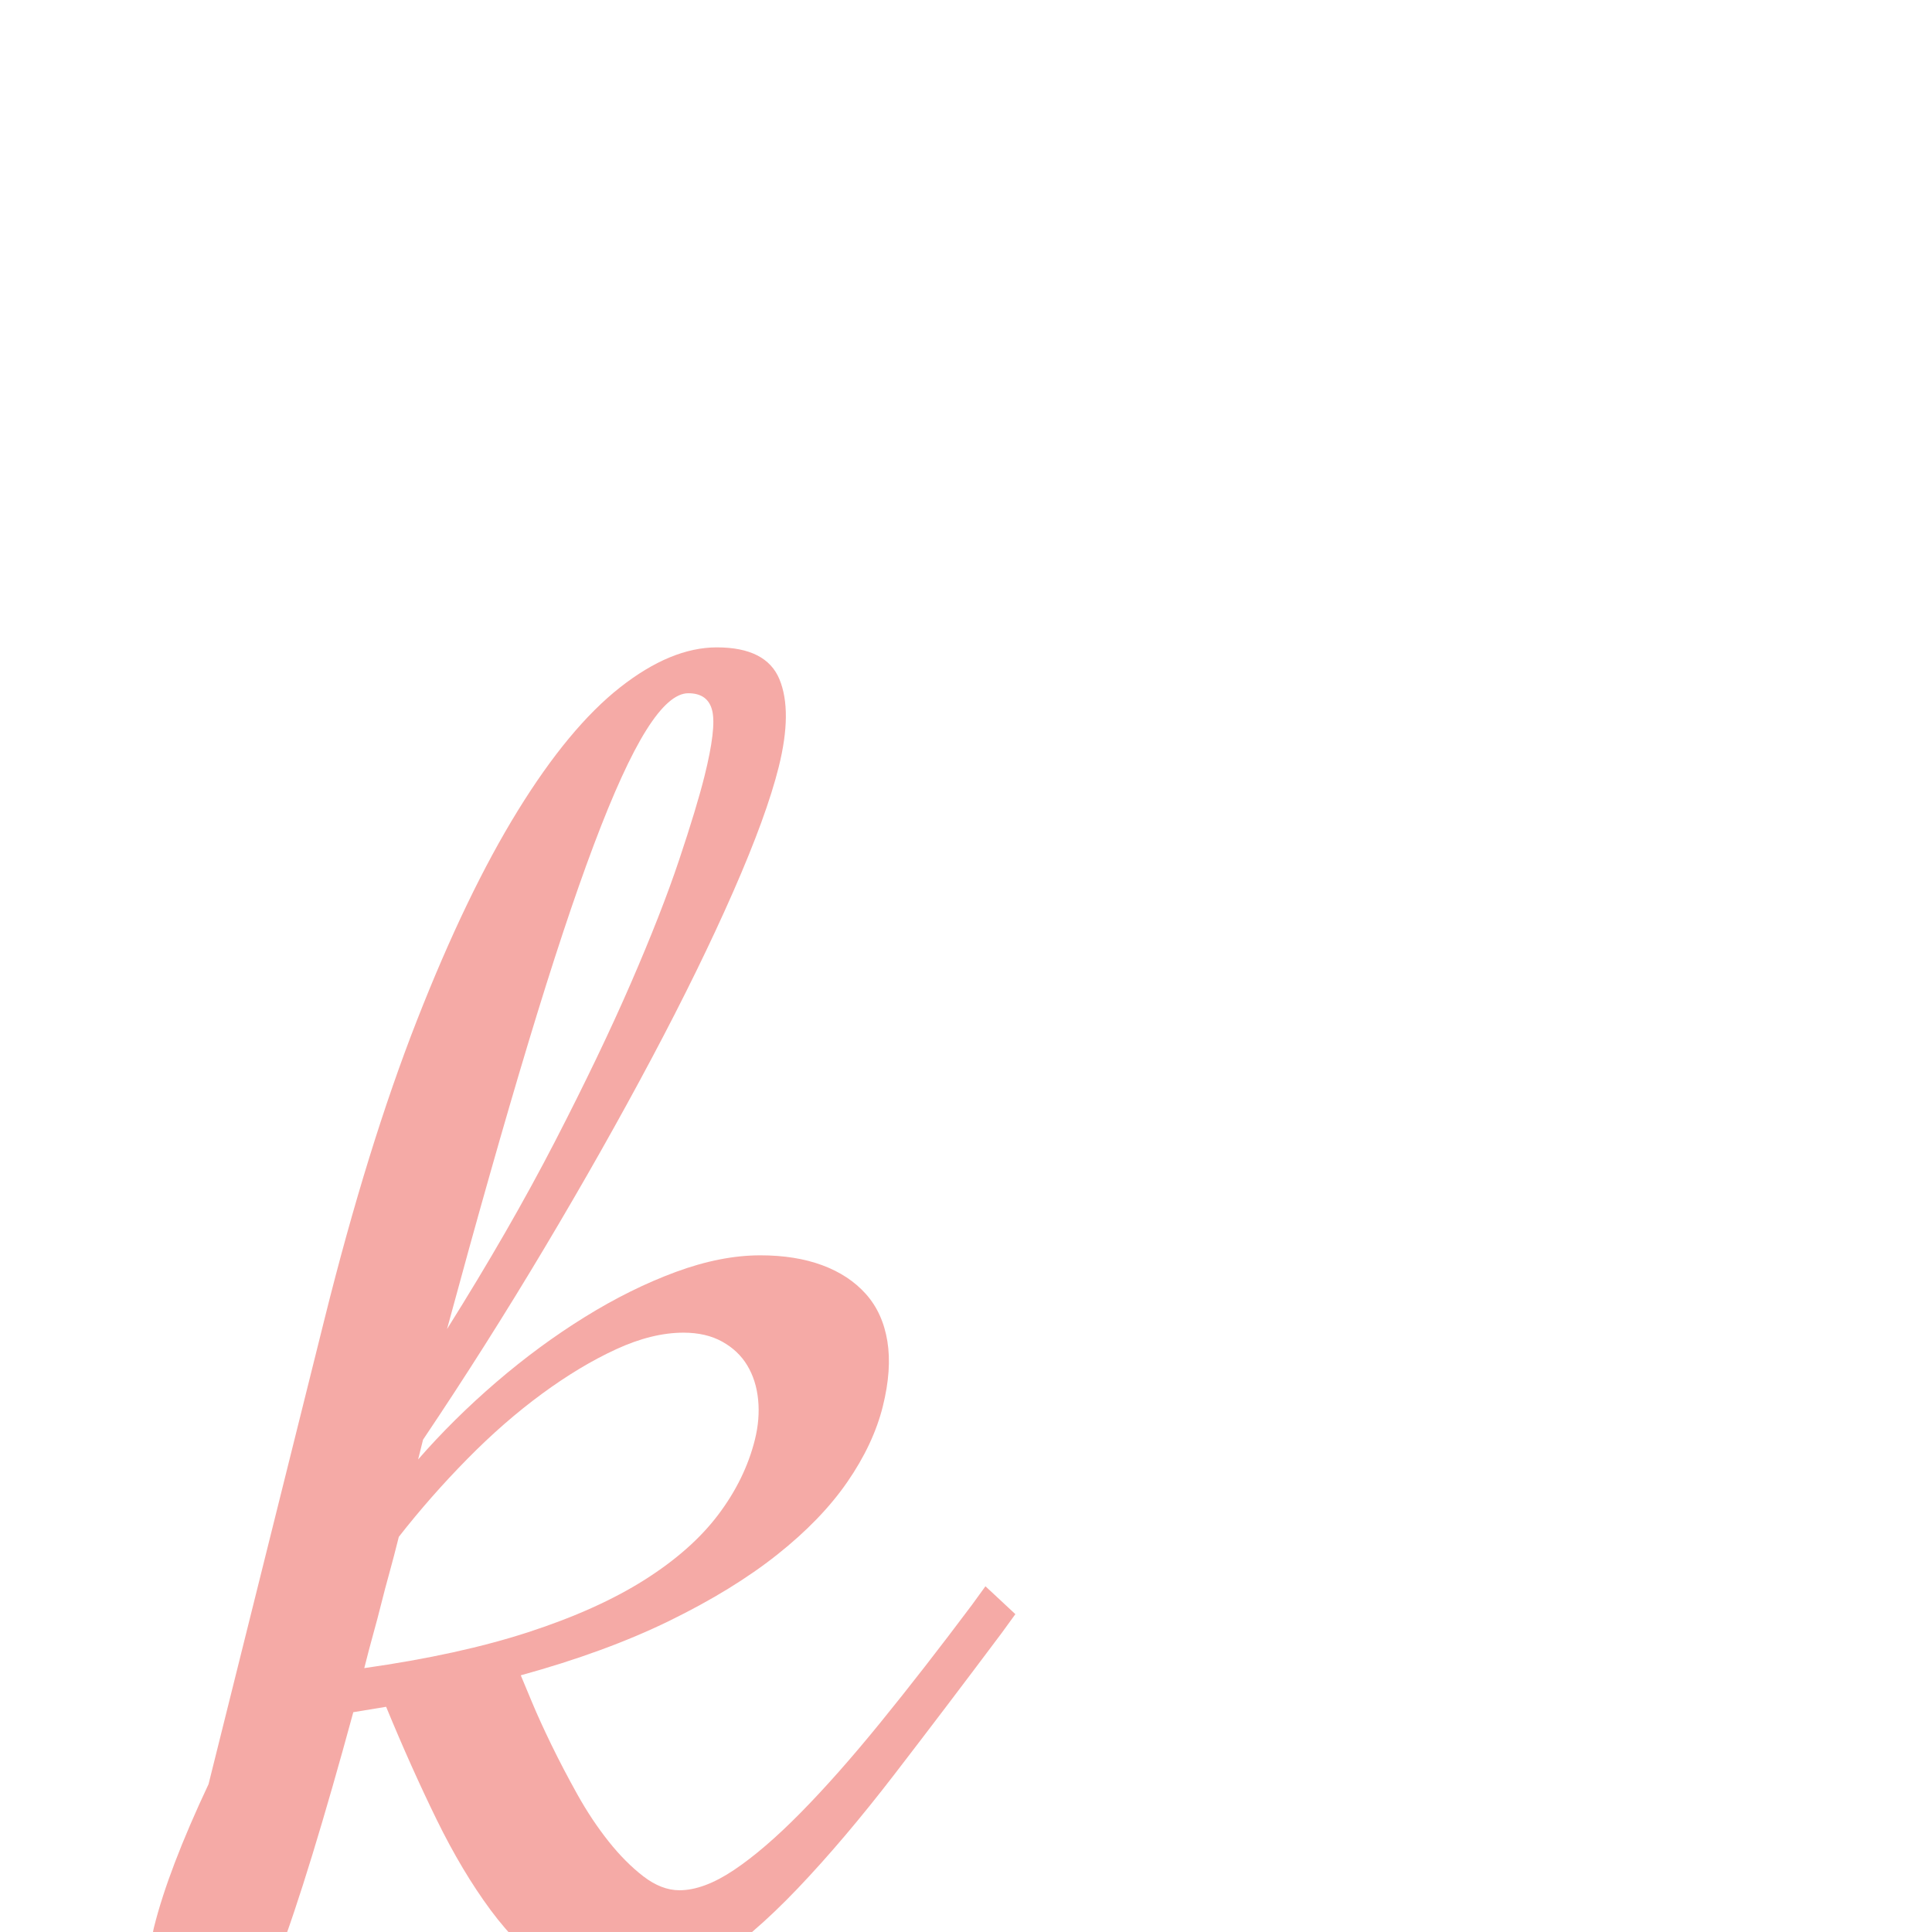
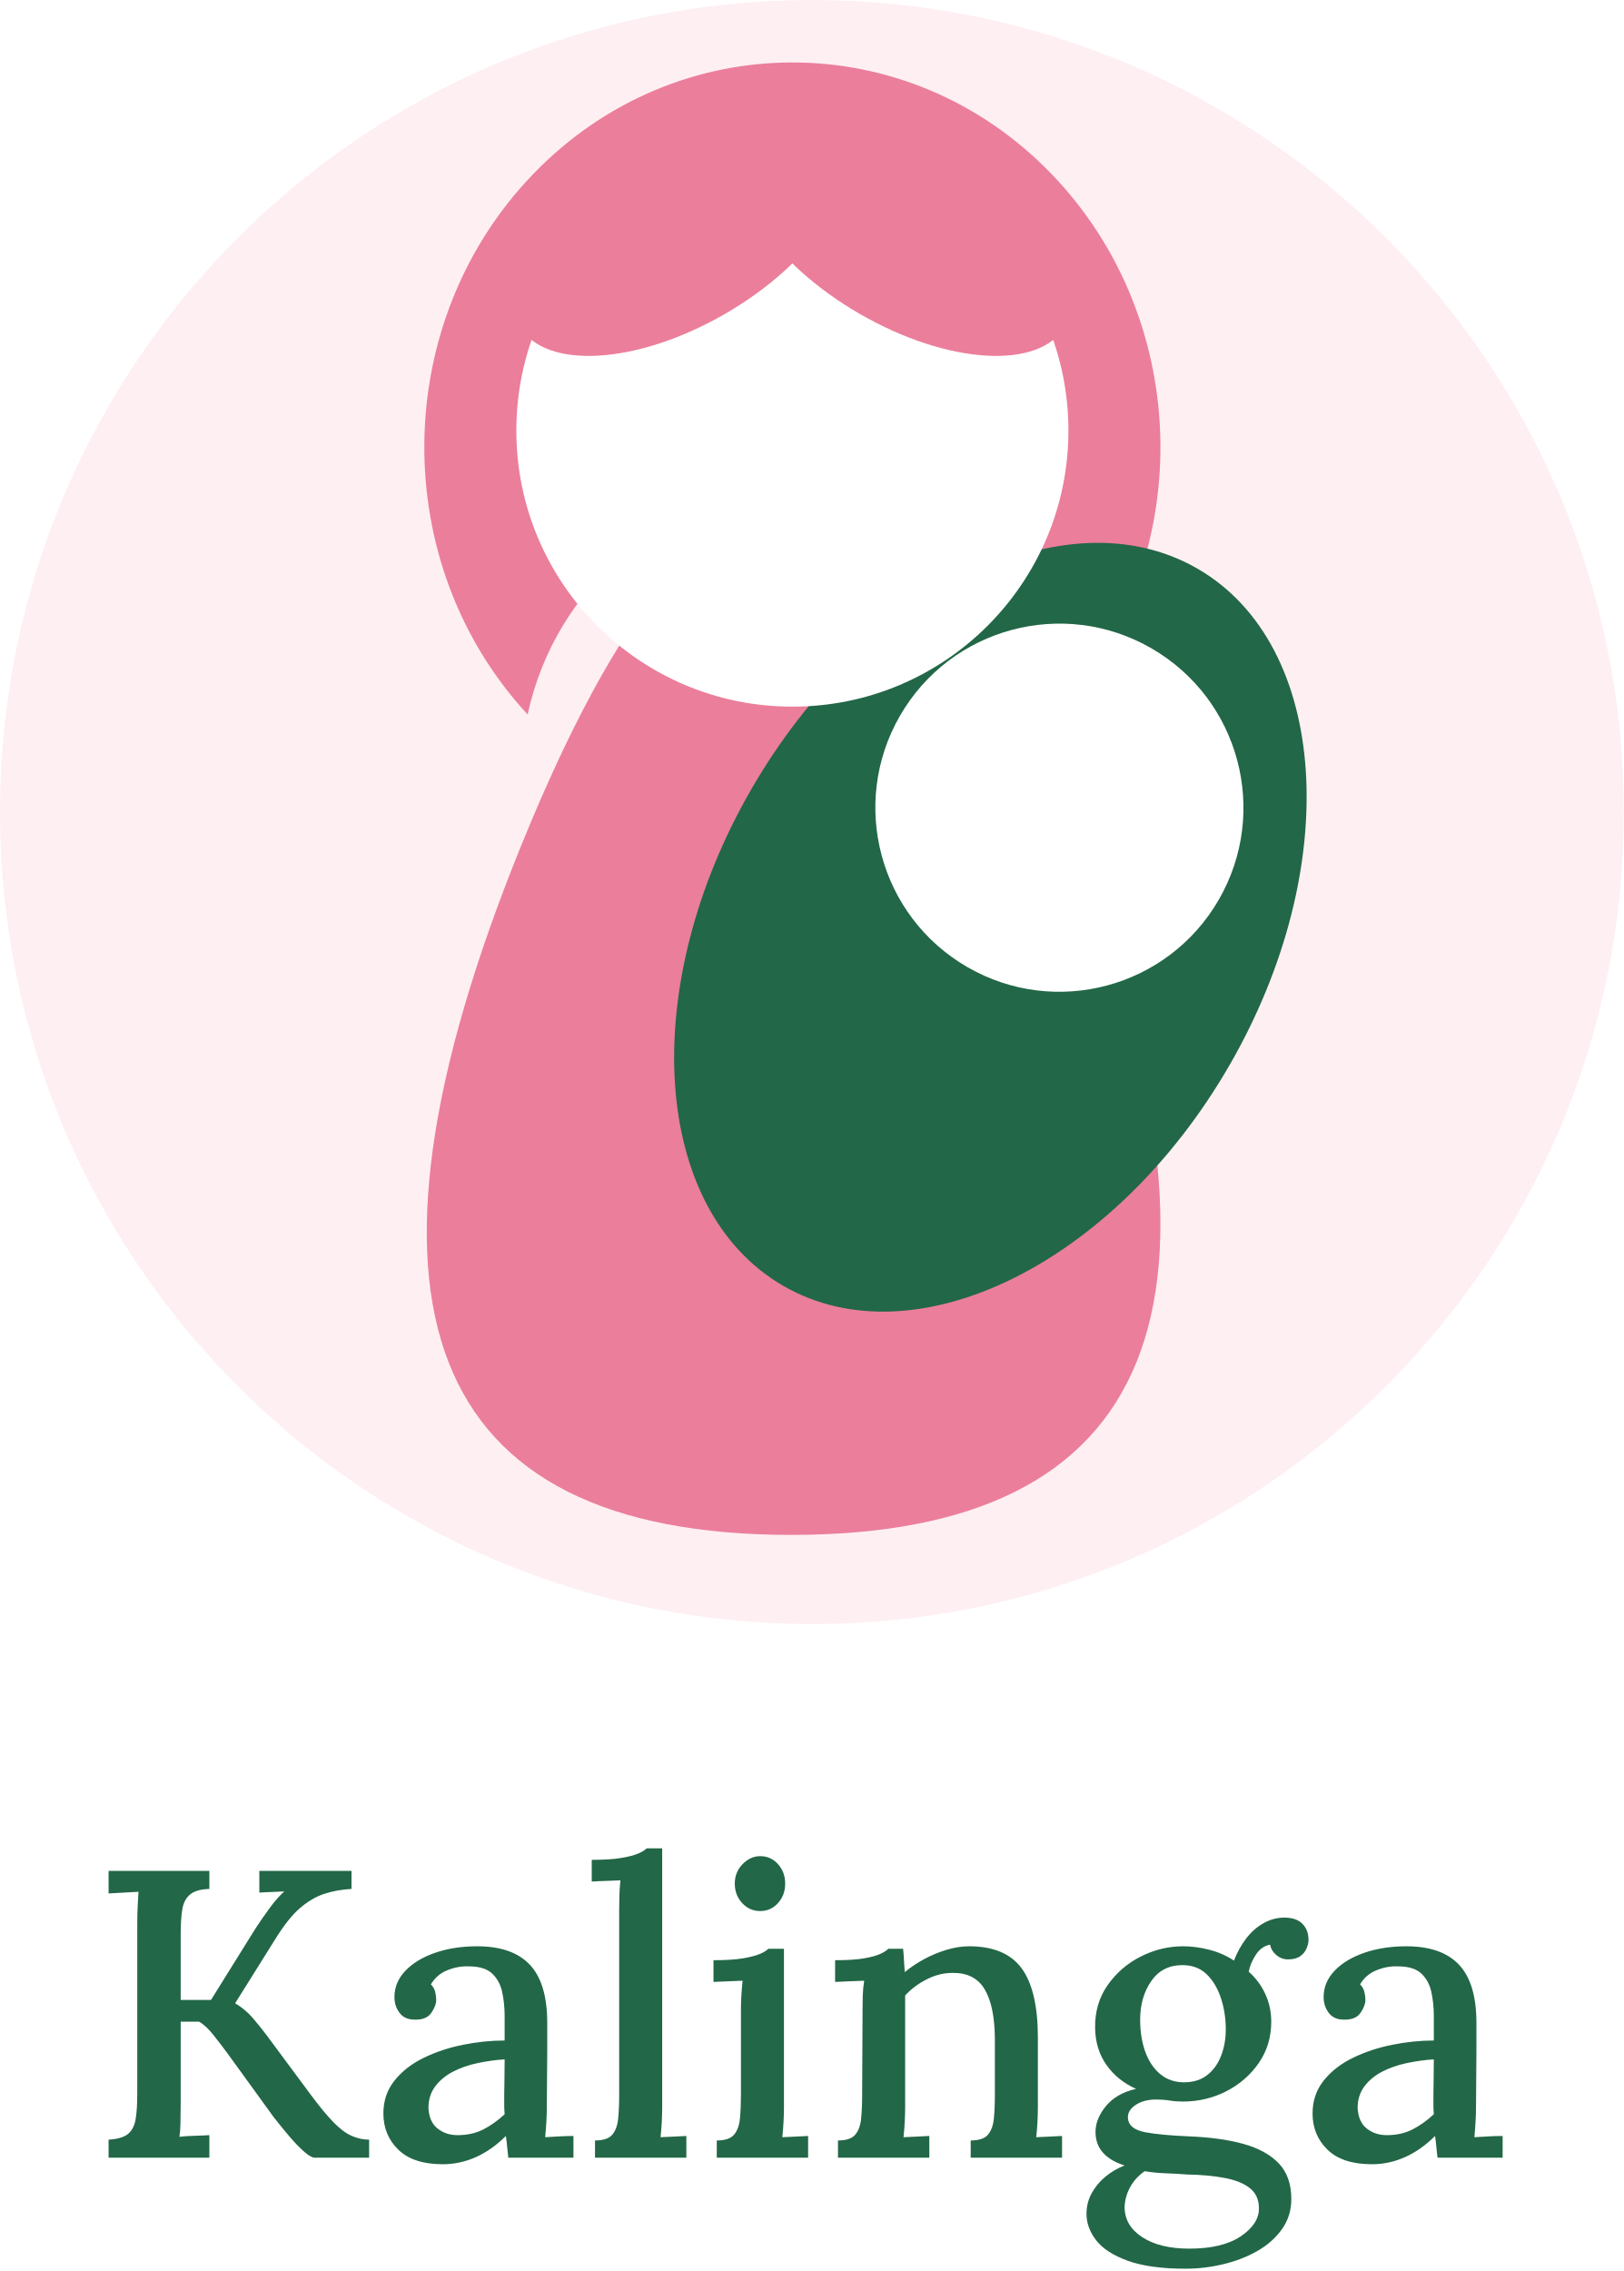
- <svg xmlns="http://www.w3.org/2000/svg" viewBox="200 130 150 150">
-   <path d="M 428.333 159.129 Q 436.883 159.129 444.008 163.929 Q 451.133 168.729 455.408 176.904 Q 459.683 185.079 459.683 195.279 Q 459.683 203.529 456.758 210.729 Q 453.833 217.929 449.333 224.004 Q 444.833 230.079 439.808 235.104 Q 434.783 240.129 430.583 244.179 Q 423.833 250.629 417.083 258.204 Q 410.333 265.779 405.008 272.679 Q 399.683 279.579 396.833 284.079 Q 396.533 284.679 396.233 284.079 Q 393.533 279.579 388.133 272.679 Q 382.733 265.779 376.058 258.204 Q 369.383 250.629 362.483 244.179 Q 358.283 240.129 353.258 235.104 Q 348.233 230.079 343.733 224.004 Q 339.233 217.929 336.308 210.729 Q 333.383 203.529 333.383 195.279 Q 333.383 185.079 337.658 176.904 Q 341.933 168.729 349.058 163.929 Q 356.183 159.129 364.733 159.129 Q 375.383 159.129 383.933 164.904 Q 392.483 170.679 395.783 183.129 Q 396.083 184.179 396.533 184.179 Q 396.983 184.179 397.283 183.129 Q 400.583 170.679 409.208 164.904 Q 417.833 159.129 428.333 159.129 Z" transform="matrix(0.771079, 0.63674, -0.63674, 0.771079, -103.3924, 1.212642)" style="fill: rgb(255, 234, 209); transform-origin: 360.04px 171.889px;" />
-   <path d="M 278.833 255.323 L 277.769 256.789 Q 273.374 262.654 269.45 267.752 Q 265.526 272.849 261.933 276.619 Q 258.339 280.39 255.05 282.519 Q 251.761 284.649 248.619 284.649 Q 245.477 284.649 242.892 282.973 Q 240.308 281.297 238.089 278.295 Q 235.87 275.293 233.903 271.278 Q 231.937 267.263 229.978 262.515 L 227.43 262.934 Q 225.759 269.078 224.252 274.001 Q 222.745 278.923 221.543 282.065 Q 220.985 283.462 219.895 284.055 Q 218.804 284.649 217.198 284.649 Q 215.313 284.649 214.178 284.16 Q 213.043 283.671 212.492 282.938 Q 211.942 282.205 211.846 281.332 Q 211.749 280.46 211.958 279.622 Q 213.072 275.153 216.192 268.52 L 225.193 232.42 Q 228.535 219.014 232.378 209.204 Q 236.22 199.394 240.205 192.935 Q 244.189 186.476 248.141 183.369 Q 252.092 180.262 255.653 180.262 Q 259.494 180.262 260.517 182.741 Q 261.539 185.219 260.46 189.548 Q 259.52 193.319 256.932 199.219 Q 254.343 205.119 250.595 212.171 Q 246.847 219.224 242.287 226.869 Q 237.728 234.515 232.845 241.777 L 232.462 243.313 Q 235.2 240.171 238.532 237.308 Q 241.865 234.445 245.415 232.246 Q 248.966 230.046 252.465 228.755 Q 255.964 227.463 259.037 227.463 Q 261.76 227.463 263.838 228.231 Q 265.915 228.999 267.226 230.465 Q 268.536 231.932 268.895 234.131 Q 269.254 236.331 268.541 239.193 Q 267.809 242.126 265.787 245.059 Q 263.764 247.991 260.327 250.714 Q 256.89 253.438 251.96 255.846 Q 247.03 258.255 240.433 260.071 Q 240.695 260.699 241.307 262.166 Q 241.919 263.632 242.819 265.482 Q 243.72 267.333 244.829 269.323 Q 245.939 271.313 247.241 272.953 Q 248.542 274.594 249.948 275.677 Q 251.354 276.759 252.751 276.759 Q 254.636 276.759 256.983 275.188 Q 259.33 273.617 262.182 270.719 Q 265.034 267.821 268.356 263.737 Q 271.679 259.652 275.446 254.625 L 276.51 253.158 Z M 230.965 249.318 Q 230.564 250.924 230.225 252.146 Q 229.885 253.368 229.598 254.52 Q 229.311 255.672 228.98 256.859 Q 228.649 258.046 228.283 259.512 Q 235.666 258.465 241.024 256.719 Q 246.382 254.974 250.029 252.669 Q 253.676 250.365 255.76 247.607 Q 257.844 244.849 258.61 241.777 Q 259.01 240.171 258.861 238.67 Q 258.712 237.169 258.021 236.016 Q 257.331 234.864 256.074 234.166 Q 254.816 233.468 253.071 233.468 Q 250.627 233.468 247.826 234.76 Q 245.025 236.051 242.077 238.216 Q 239.128 240.38 236.276 243.278 Q 233.424 246.176 230.965 249.318 Z M 253.439 183.823 Q 251.973 183.823 250.177 186.686 Q 248.38 189.548 246.107 195.588 Q 243.833 201.628 241.02 210.95 Q 238.207 220.271 234.707 233.189 Q 239.572 225.438 243.085 218.63 Q 246.597 211.822 248.977 206.341 Q 251.356 200.86 252.723 196.775 Q 254.091 192.69 254.7 190.247 Q 255.623 186.546 255.299 185.184 Q 254.975 183.823 253.439 183.823 Z" style="fill: rgb(245, 170, 166);" />
+ <svg xmlns="http://www.w3.org/2000/svg" viewBox="186.316 93.158 186.316 260.533" width="186.316" height="260.533">
+   <ellipse style="stroke: rgb(0, 0, 0); fill: rgb(254, 239, 243); stroke-width: 0px;" cx="279.474" cy="186.316" rx="93.158" ry="93.158" />
+   <path style="stroke: rgb(0, 0, 0); stroke-width: 0px; fill: rgb(235, 126, 155);" transform="matrix(0, -0.355984, 0.340564, 0, 113.5898, 649.9631)" d="M 1333.862 391.302 A 124 124 0 1 1 1333.862 569.698 A 91.457 91.457 0 0 0 1333.862 391.302 Z" />
+   <path d="M 246.157 190.063 Q 278.353 110.882 309.287 190.063 L 309.287 190.063 Q 340.221 269.244 277.091 269.244 L 277.091 269.244 Q 213.96 269.244 246.157 190.063 Z" style="stroke: rgb(0, 0, 0); stroke-width: 0px; fill: rgb(235, 126, 155);" />
+   <ellipse style="stroke: rgb(0, 0, 0); stroke-width: 0px; fill: rgb(34, 103, 71);" cx="376.263" cy="178.715" rx="31.672" ry="47.509" transform="matrix(0.866025, 0.5, -0.5, 0.866025, 63.45459, -143.3696)" />
+   <ellipse style="stroke-width: 0px; stroke: rgb(255, 255, 255); fill: rgb(255, 255, 255);" cx="376.263" cy="167.966" rx="21.115" ry="21.115" transform="matrix(0.866025, 0.5, -0.5, 0.866025, 65.99819, -147.7752)" />
+   <path d="M 198.775 340.691 L 198.775 338.623 Q 200.326 338.529 201.007 337.965 Q 201.689 337.401 201.877 336.273 Q 202.065 335.145 202.065 333.406 L 202.065 313.854 Q 202.065 312.82 202.112 311.857 Q 202.159 310.893 202.206 310.188 Q 201.407 310.235 200.467 310.282 Q 199.527 310.329 198.775 310.376 L 198.775 307.791 L 210.337 307.791 L 210.337 309.859 Q 208.833 309.906 208.128 310.494 Q 207.423 311.081 207.235 312.186 Q 207.047 313.29 207.047 315.076 L 207.047 322.596 L 210.525 322.596 L 215.648 314.371 Q 216.353 313.29 217.246 312.068 Q 218.139 310.846 218.938 310.141 Q 218.233 310.188 217.457 310.212 Q 216.682 310.235 216.071 310.282 L 216.071 307.791 L 226.646 307.791 L 226.646 309.859 Q 224.954 309.953 223.52 310.423 Q 222.087 310.893 220.724 312.068 Q 219.361 313.243 217.857 315.687 L 213.298 322.972 Q 214.52 323.724 215.319 324.664 Q 216.118 325.604 216.87 326.591 L 221.993 333.5 Q 223.497 335.521 224.601 336.649 Q 225.706 337.777 226.693 338.2 Q 227.68 338.623 228.667 338.623 L 228.667 340.691 L 222.416 340.691 Q 221.993 340.691 221.194 339.986 Q 220.395 339.281 219.478 338.2 Q 218.562 337.119 217.716 336.038 L 212.405 328.706 Q 211.606 327.625 210.783 326.591 Q 209.961 325.557 209.162 325.087 L 207.047 325.087 L 207.047 334.393 Q 207.047 335.662 207.023 336.673 Q 207 337.683 206.906 338.294 Q 207.705 338.2 208.668 338.177 Q 209.632 338.153 210.337 338.106 L 210.337 340.691 Z M 244.639 340.691 Q 244.545 339.939 244.498 339.375 Q 244.451 338.811 244.357 338.2 Q 242.759 339.798 240.926 340.621 Q 239.093 341.443 237.119 341.443 Q 233.735 341.443 232.02 339.775 Q 230.304 338.106 230.304 335.615 Q 230.304 333.453 231.573 331.855 Q 232.842 330.257 234.91 329.247 Q 236.978 328.236 239.422 327.743 Q 241.866 327.249 244.216 327.249 L 244.216 324.476 Q 244.216 322.972 243.934 321.68 Q 243.652 320.387 242.783 319.565 Q 241.913 318.742 240.08 318.742 Q 238.858 318.695 237.636 319.189 Q 236.414 319.682 235.756 320.81 Q 236.132 321.186 236.25 321.68 Q 236.367 322.173 236.367 322.596 Q 236.367 323.254 235.803 324.077 Q 235.239 324.899 233.876 324.852 Q 232.748 324.852 232.161 324.077 Q 231.573 323.301 231.573 322.267 Q 231.573 320.575 232.819 319.259 Q 234.064 317.943 236.226 317.191 Q 238.388 316.439 241.067 316.439 Q 245.109 316.439 247.107 318.554 Q 249.104 320.669 249.104 325.228 Q 249.104 326.92 249.104 328.471 Q 249.104 330.022 249.081 331.573 Q 249.057 333.124 249.057 334.863 Q 249.057 335.568 249.01 336.461 Q 248.963 337.354 248.869 338.341 Q 249.668 338.294 250.514 338.247 Q 251.36 338.2 252.112 338.2 L 252.112 340.691 Z M 244.216 329.411 Q 242.712 329.505 241.138 329.834 Q 239.563 330.163 238.294 330.821 Q 237.025 331.479 236.25 332.513 Q 235.474 333.547 235.474 335.004 Q 235.568 336.602 236.532 337.354 Q 237.495 338.106 238.811 338.106 Q 240.456 338.106 241.725 337.472 Q 242.994 336.837 244.216 335.709 Q 244.169 335.192 244.169 334.652 Q 244.169 334.111 244.169 333.5 Q 244.169 333.077 244.193 331.926 Q 244.216 330.774 244.216 329.411 Z M 254.586 338.717 Q 255.996 338.717 256.56 338.059 Q 257.124 337.401 257.241 336.226 Q 257.359 335.051 257.359 333.5 L 257.359 312.256 Q 257.359 311.457 257.382 310.635 Q 257.406 309.812 257.5 308.872 Q 256.701 308.919 255.808 308.943 Q 254.915 308.966 254.21 309.013 L 254.21 306.522 Q 256.325 306.522 257.57 306.311 Q 258.816 306.099 259.497 305.817 Q 260.179 305.535 260.508 305.206 L 262.294 305.206 L 262.294 334.863 Q 262.294 335.709 262.247 336.579 Q 262.2 337.448 262.106 338.341 Q 262.858 338.294 263.633 338.271 Q 264.409 338.247 265.067 338.2 L 265.067 340.691 L 254.586 340.691 Z M 268.556 338.717 Q 269.966 338.717 270.53 338.059 Q 271.094 337.401 271.212 336.226 Q 271.329 335.051 271.329 333.5 L 271.329 323.771 Q 271.329 322.972 271.376 322.15 Q 271.423 321.327 271.517 320.387 Q 270.718 320.434 269.825 320.458 Q 268.932 320.481 268.18 320.528 L 268.18 318.037 Q 270.295 318.037 271.541 317.826 Q 272.786 317.614 273.468 317.332 Q 274.149 317.05 274.478 316.721 L 276.264 316.721 L 276.264 334.863 Q 276.264 335.709 276.217 336.579 Q 276.17 337.448 276.076 338.341 Q 276.828 338.294 277.604 338.271 Q 278.379 338.247 279.037 338.2 L 279.037 340.691 L 268.556 340.691 Z M 273.538 312.397 Q 272.316 312.397 271.47 311.481 Q 270.624 310.564 270.624 309.248 Q 270.624 307.932 271.517 307.016 Q 272.41 306.099 273.538 306.099 Q 274.76 306.099 275.583 307.016 Q 276.405 307.932 276.405 309.248 Q 276.405 310.564 275.583 311.481 Q 274.76 312.397 273.538 312.397 Z M 282.463 340.691 L 282.463 338.717 Q 283.873 338.717 284.437 338.059 Q 285.001 337.401 285.118 336.226 Q 285.236 335.051 285.236 333.5 L 285.283 323.724 Q 285.283 322.972 285.306 322.103 Q 285.33 321.233 285.471 320.387 Q 284.625 320.434 283.755 320.458 Q 282.886 320.481 282.134 320.528 L 282.134 318.037 Q 284.249 318.037 285.447 317.826 Q 286.646 317.614 287.28 317.332 Q 287.915 317.05 288.244 316.721 L 289.936 316.721 Q 289.983 317.144 290.006 317.52 Q 290.03 317.896 290.053 318.319 Q 290.077 318.742 290.124 319.4 Q 291.158 318.554 292.38 317.896 Q 293.602 317.238 294.941 316.839 Q 296.281 316.439 297.503 316.439 Q 301.686 316.439 303.542 318.977 Q 305.399 321.515 305.399 326.92 L 305.399 334.863 Q 305.399 335.709 305.352 336.579 Q 305.305 337.448 305.211 338.341 Q 305.963 338.294 306.738 338.271 Q 307.514 338.247 308.172 338.2 L 308.172 340.691 L 297.691 340.691 L 297.691 338.717 Q 299.101 338.717 299.665 338.059 Q 300.229 337.401 300.346 336.226 Q 300.464 335.051 300.464 333.5 L 300.464 326.92 Q 300.417 323.207 299.265 321.327 Q 298.114 319.447 295.576 319.494 Q 294.072 319.494 292.615 320.246 Q 291.158 320.998 290.171 322.079 Q 290.171 322.549 290.171 323.09 Q 290.171 323.63 290.171 324.194 L 290.171 334.863 Q 290.171 335.709 290.124 336.579 Q 290.077 337.448 289.983 338.341 Q 290.735 338.294 291.51 338.271 Q 292.286 338.247 292.944 338.2 L 292.944 340.691 Z M 322.352 353.428 Q 318.216 353.428 315.701 352.512 Q 313.187 351.595 312.082 350.162 Q 310.978 348.728 310.978 347.13 Q 310.978 345.861 311.565 344.78 Q 312.153 343.699 313.14 342.877 Q 314.127 342.054 315.349 341.584 Q 313.704 341.067 312.858 340.104 Q 312.012 339.14 312.012 337.73 Q 312.012 336.226 313.21 334.769 Q 314.409 333.312 316.665 332.795 Q 314.55 331.855 313.281 330.069 Q 312.012 328.283 311.965 325.839 Q 311.918 323.019 313.398 320.904 Q 314.879 318.789 317.205 317.614 Q 319.532 316.439 322.07 316.439 Q 323.527 316.439 325.078 316.839 Q 326.629 317.238 327.898 318.084 Q 328.415 316.721 329.261 315.593 Q 330.107 314.465 331.258 313.807 Q 332.41 313.149 333.679 313.149 Q 335.042 313.149 335.747 313.854 Q 336.452 314.559 336.452 315.734 Q 336.452 316.11 336.24 316.651 Q 336.029 317.191 335.512 317.567 Q 334.995 317.943 334.102 317.943 Q 333.35 317.943 332.762 317.45 Q 332.175 316.956 332.034 316.251 Q 331.047 316.439 330.412 317.403 Q 329.778 318.366 329.59 319.353 Q 330.812 320.434 331.493 321.915 Q 332.175 323.395 332.175 325.087 Q 332.175 327.766 330.741 329.834 Q 329.308 331.902 327.005 333.077 Q 324.702 334.252 322.023 334.252 Q 321.224 334.252 320.519 334.135 Q 319.814 334.017 318.968 334.017 Q 317.464 334.017 316.5 334.722 Q 315.537 335.427 315.772 336.414 Q 316.007 337.448 317.746 337.777 Q 319.485 338.106 322.775 338.247 Q 326.394 338.388 329.002 339.117 Q 331.611 339.845 333.044 341.349 Q 334.478 342.853 334.478 345.438 Q 334.478 347.365 333.42 348.869 Q 332.363 350.373 330.6 351.384 Q 328.838 352.394 326.676 352.911 Q 324.514 353.428 322.352 353.428 Z M 322.775 351.125 Q 326.582 351.125 328.673 349.715 Q 330.765 348.305 330.765 346.519 Q 330.765 345.015 329.731 344.193 Q 328.697 343.37 326.84 343.018 Q 324.984 342.665 322.493 342.618 Q 321.271 342.524 320.002 342.477 Q 318.733 342.43 317.652 342.242 Q 316.571 342.994 315.983 344.075 Q 315.396 345.156 315.349 346.331 Q 315.349 348.493 317.37 349.809 Q 319.391 351.125 322.775 351.125 Z M 322.164 332.043 Q 323.762 332.043 324.819 331.221 Q 325.877 330.398 326.417 329.012 Q 326.958 327.625 326.958 325.98 Q 326.958 324.053 326.394 322.361 Q 325.83 320.669 324.749 319.635 Q 323.668 318.601 321.976 318.601 Q 319.673 318.601 318.404 320.434 Q 317.135 322.267 317.135 324.852 Q 317.135 326.92 317.722 328.542 Q 318.31 330.163 319.438 331.103 Q 320.566 332.043 322.164 332.043 Z M 351.251 340.691 Q 351.157 339.939 351.11 339.375 Q 351.063 338.811 350.969 338.2 Q 349.371 339.798 347.538 340.621 Q 345.705 341.443 343.731 341.443 Q 340.347 341.443 338.631 339.775 Q 336.916 338.106 336.916 335.615 Q 336.916 333.453 338.185 331.855 Q 339.454 330.257 341.522 329.247 Q 343.59 328.236 346.034 327.743 Q 348.478 327.249 350.828 327.249 L 350.828 324.476 Q 350.828 322.972 350.546 321.68 Q 350.264 320.387 349.394 319.565 Q 348.525 318.742 346.692 318.742 Q 345.47 318.695 344.248 319.189 Q 343.026 319.682 342.368 320.81 Q 342.744 321.186 342.861 321.68 Q 342.979 322.173 342.979 322.596 Q 342.979 323.254 342.415 324.077 Q 341.851 324.899 340.488 324.852 Q 339.36 324.852 338.772 324.077 Q 338.185 323.301 338.185 322.267 Q 338.185 320.575 339.43 319.259 Q 340.676 317.943 342.838 317.191 Q 345 316.439 347.679 316.439 Q 351.721 316.439 353.718 318.554 Q 355.716 320.669 355.716 325.228 Q 355.716 326.92 355.716 328.471 Q 355.716 330.022 355.692 331.573 Q 355.669 333.124 355.669 334.863 Q 355.669 335.568 355.622 336.461 Q 355.575 337.354 355.481 338.341 Q 356.28 338.294 357.126 338.247 Q 357.972 338.2 358.724 338.2 L 358.724 340.691 Z M 350.828 329.411 Q 349.324 329.505 347.749 329.834 Q 346.175 330.163 344.906 330.821 Q 343.637 331.479 342.861 332.513 Q 342.086 333.547 342.086 335.004 Q 342.18 336.602 343.143 337.354 Q 344.107 338.106 345.423 338.106 Q 347.068 338.106 348.337 337.472 Q 349.606 336.837 350.828 335.709 Q 350.781 335.192 350.781 334.652 Q 350.781 334.111 350.781 333.5 Q 350.781 333.077 350.804 331.926 Q 350.828 330.774 350.828 329.411 Z" style="fill: rgb(34, 103, 71);" />
+   <ellipse style="stroke: rgb(0, 0, 0); stroke-width: 0px; fill: rgb(255, 255, 255);" cx="277.232" cy="142.554" rx="31.672" ry="31.672" />
+   <ellipse style="stroke: rgb(0, 0, 0); stroke-width: 0px; fill: rgb(235, 126, 155);" cx="293.806" cy="107.49" rx="10.557" ry="21.115" transform="matrix(0.5, 0.866025, -0.866025, 0.5, 210.4103, -188.1641)" />
+   <ellipse style="stroke: rgb(0, 0, 0); stroke-width: 0px; fill: rgb(235, 126, 155);" cx="293.806" cy="107.49" rx="10.557" ry="21.115" transform="matrix(-0.5, 0.866025, -0.866025, -0.5, 530.2308, -80.67388)" />
</svg>
